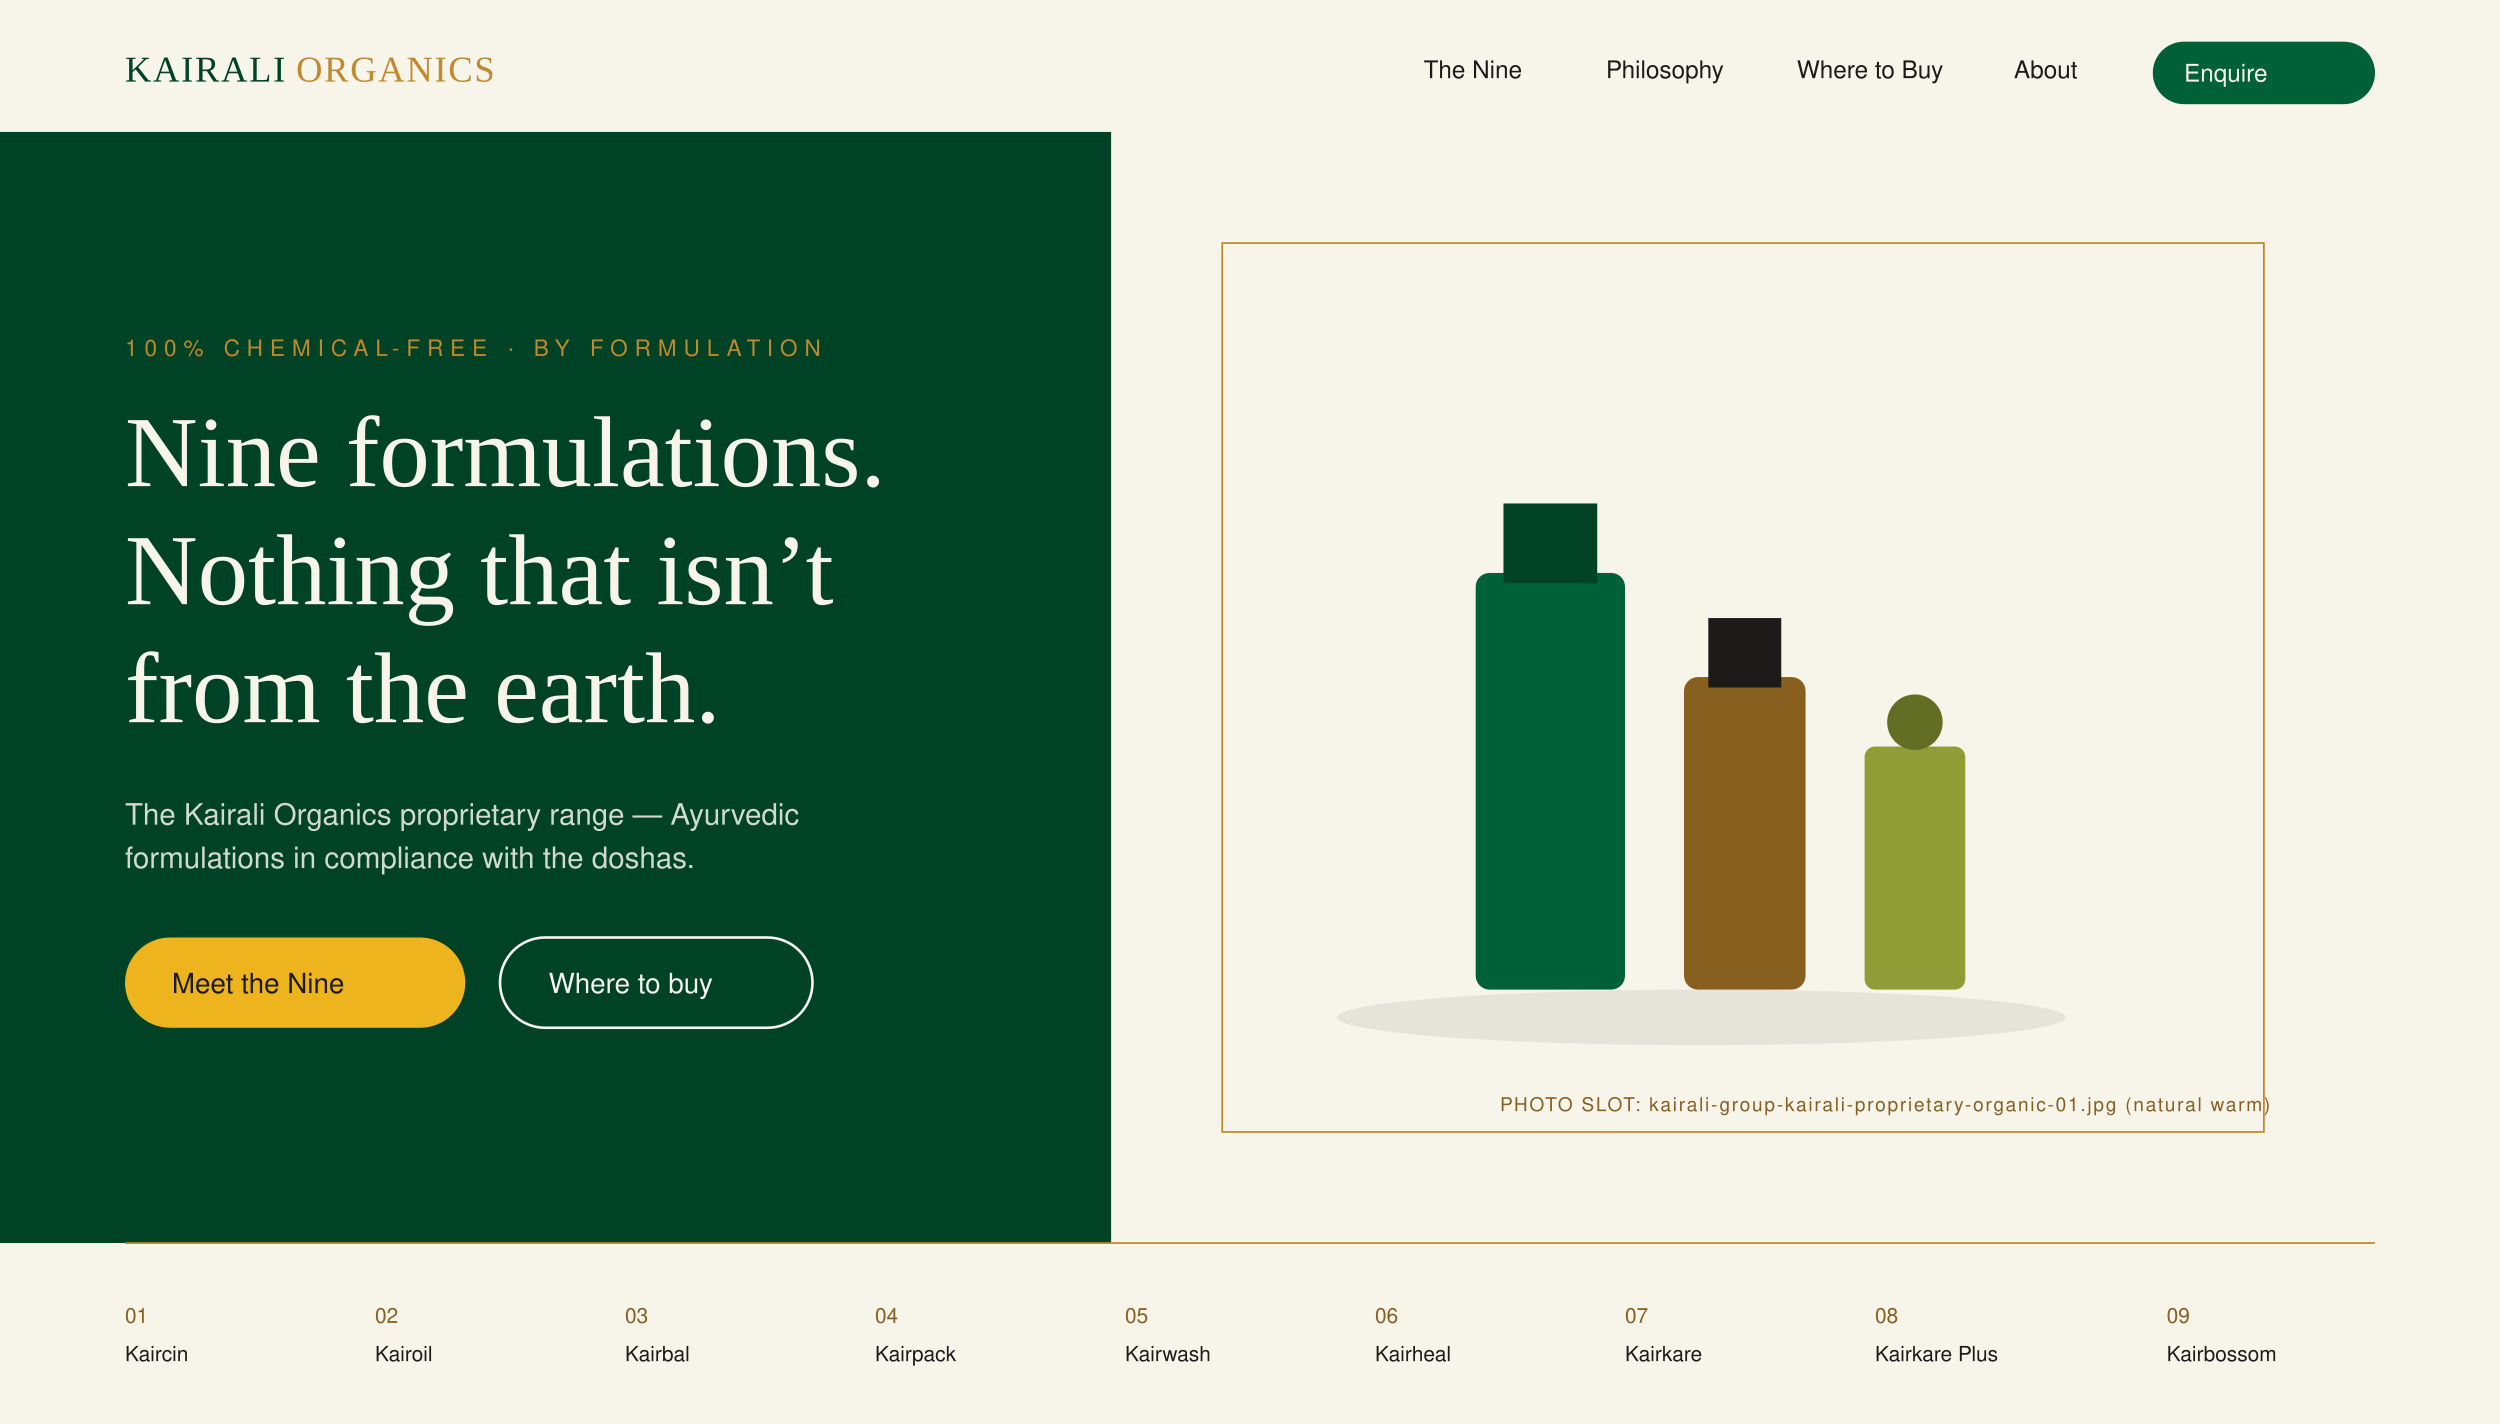
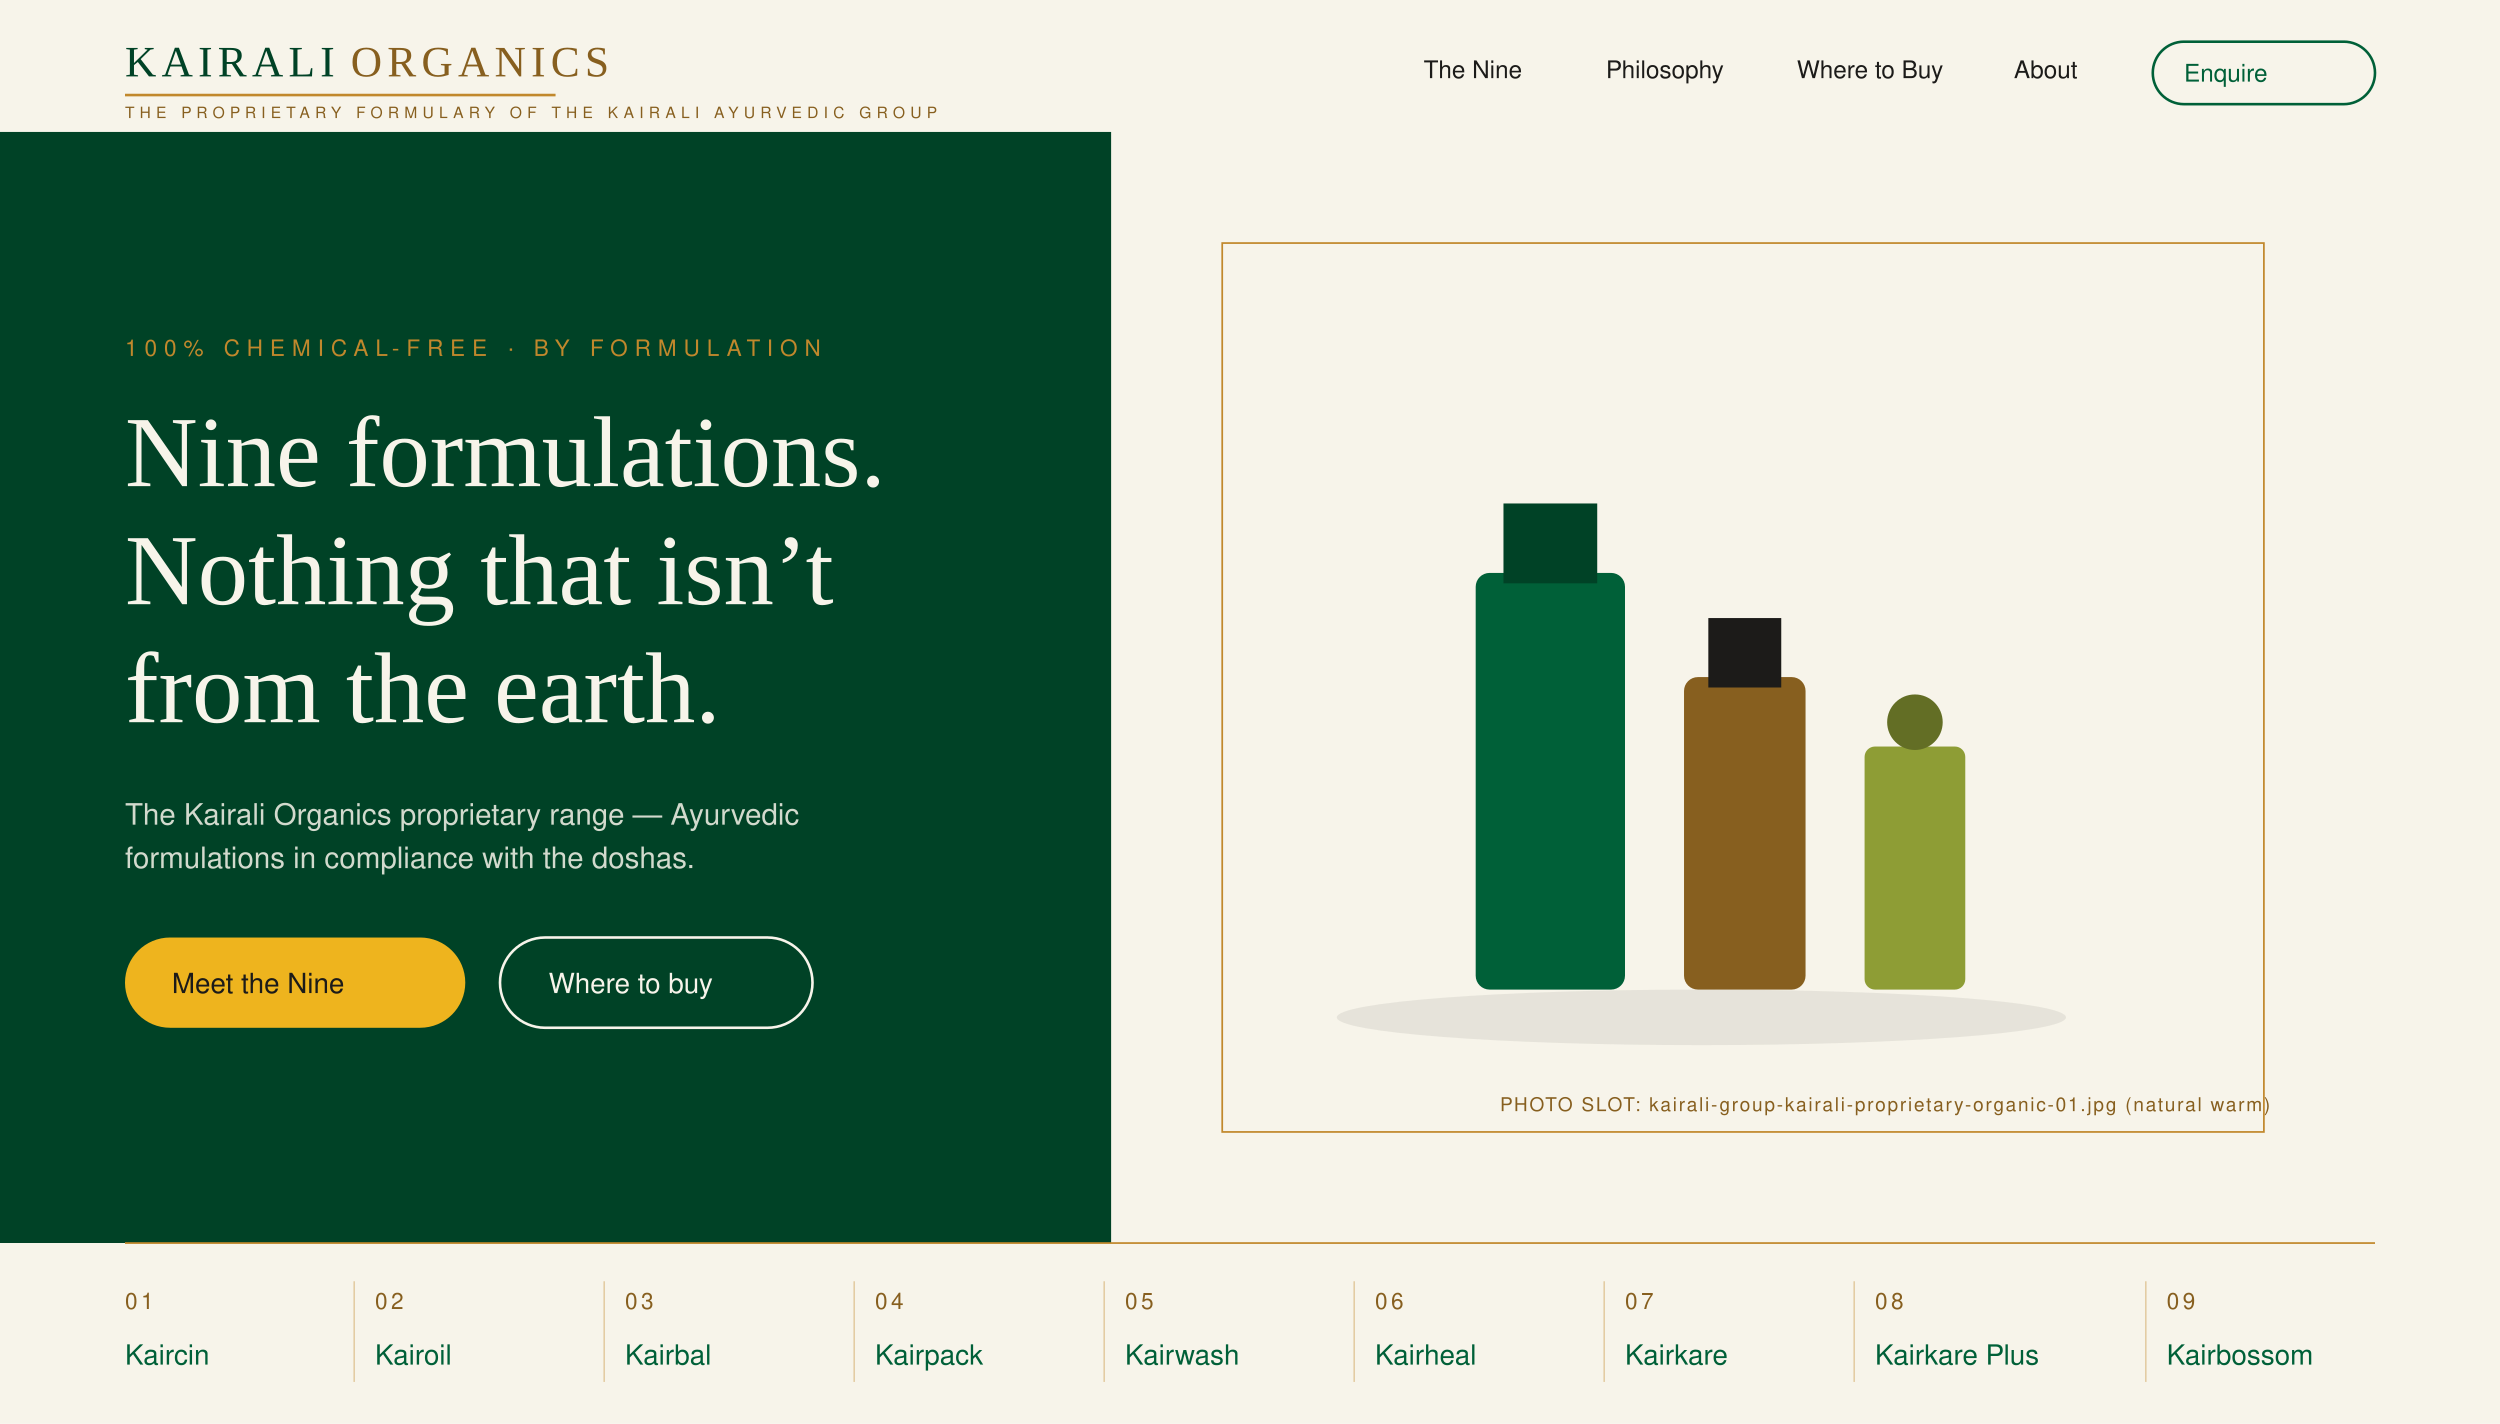
<svg xmlns="http://www.w3.org/2000/svg" viewBox="0 0 1440 820" font-family="Georgia, 'Times New Roman', serif">
  <rect width="1440" height="820" fill="#F7F4EA" />
  <rect width="1440" height="76" fill="#F7F4EA" />
-   <text x="72" y="47" font-size="21" fill="#004226" letter-spacing="1">KAIRALI <tspan fill="#C1882C">ORGANICS</tspan>
+   <text x="72" y="44" font-size="25" fill="#004226" letter-spacing="3">KAIRALI <tspan fill="#875F1F">ORGANICS</tspan>
  </text>
+   <rect x="72" y="54" width="248" height="1.5" fill="#C1882C" />
+   <text x="72" y="68" font-family="Helvetica, Arial, sans-serif" font-size="9" letter-spacing="3" fill="#875F1F">THE PROPRIETARY FORMULARY OF THE KAIRALI AYURVEDIC GROUP</text>
  <g font-family="Helvetica, Arial, sans-serif" font-size="14" fill="#1C1B19">
    <text x="820" y="45">The Nine</text>
    <text x="925" y="45">Philosophy</text>
    <text x="1035" y="45">Where to Buy</text>
    <text x="1160" y="45">About</text>
  </g>
-   <rect x="1240" y="24" rx="18" width="128" height="36" fill="#006038" />
-   <text x="1258" y="47" font-family="Helvetica, Arial, sans-serif" font-size="14" fill="#F7F4EA">Enquire</text>
+   <rect x="1240" y="24" rx="18" width="128" height="36" fill="none" stroke="#006038" stroke-width="1.5" />
+   <text x="1258" y="47" font-family="Helvetica, Arial, sans-serif" font-size="14" fill="#006038">Enquire</text>
  <rect x="0" y="76" width="640" height="640" fill="#004226" />
  <text x="72" y="205" font-family="Helvetica, Arial, sans-serif" font-size="13" letter-spacing="4" fill="#C1882C">100% CHEMICAL-FREE · BY FORMULATION</text>
  <text x="72" y="280" font-size="58" fill="#F7F4EA">Nine formulations.</text>
  <text x="72" y="348" font-size="58" fill="#F7F4EA">Nothing that isn’t</text>
  <text x="72" y="416" font-size="58" fill="#F7F4EA">from the earth.</text>
  <text x="72" y="475" font-family="Helvetica, Arial, sans-serif" font-size="17" fill="#F7F4EA" opacity="0.85">The Kairali Organics proprietary range — Ayurvedic</text>
  <text x="72" y="500" font-family="Helvetica, Arial, sans-serif" font-size="17" fill="#F7F4EA" opacity="0.85">formulations in compliance with the doshas.</text>
  <rect x="72" y="540" rx="26" width="196" height="52" fill="#EEB41E" />
  <text x="99" y="572" font-family="Helvetica, Arial, sans-serif" font-size="16" fill="#1C1B19">Meet the Nine</text>
  <rect x="288" y="540" rx="26" width="180" height="52" fill="none" stroke="#F7F4EA" stroke-width="1.5" />
  <text x="316" y="572" font-family="Helvetica, Arial, sans-serif" font-size="16" fill="#F7F4EA">Where to buy</text>
  <g>
    <rect x="704" y="140" width="600" height="512" fill="#F7F4EA" stroke="#C1882C" stroke-width="1" />
    <rect x="850" y="330" rx="8" width="86" height="240" fill="#006038" />
    <rect x="866" y="290" width="54" height="46" fill="#004226" />
    <rect x="970" y="390" rx="8" width="70" height="180" fill="#875F1F" />
    <rect x="984" y="356" width="42" height="40" fill="#1C1B19" />
    <rect x="1074" y="430" rx="6" width="58" height="140" fill="#8E9D35" />
    <circle cx="1103" cy="416" r="16" fill="#636E25" />
    <ellipse cx="980" cy="586" rx="210" ry="16" fill="#1C1B19" opacity="0.08" />
    <text x="864" y="640" font-family="Helvetica, Arial, sans-serif" font-size="11" fill="#875F1F" letter-spacing="1">PHOTO SLOT: kairali-group-kairali-proprietary-organic-01.jpg (natural warm)</text>
  </g>
  <rect x="0" y="716" width="1440" height="104" fill="#F7F4EA" />
  <line x1="72" y1="716" x2="1368" y2="716" stroke="#C1882C" stroke-width="1" />
-   <g font-family="Helvetica, Arial, sans-serif" font-size="12" fill="#1C1B19">
-     <text x="72" y="762" fill="#875F1F">01</text>
-     <text x="72" y="784">Kaircin</text>
-     <text x="216" y="762" fill="#875F1F">02</text>
-     <text x="216" y="784">Kairoil</text>
-     <text x="360" y="762" fill="#875F1F">03</text>
-     <text x="360" y="784">Kairbal</text>
-     <text x="504" y="762" fill="#875F1F">04</text>
-     <text x="504" y="784">Kairpack</text>
-     <text x="648" y="762" fill="#875F1F">05</text>
-     <text x="648" y="784">Kairwash</text>
-     <text x="792" y="762" fill="#875F1F">06</text>
-     <text x="792" y="784">Kairheal</text>
-     <text x="936" y="762" fill="#875F1F">07</text>
-     <text x="936" y="784">Kairkare</text>
-     <text x="1080" y="762" fill="#875F1F">08</text>
-     <text x="1080" y="784">Kairkare Plus</text>
-     <text x="1248" y="762" fill="#875F1F">09</text>
-     <text x="1248" y="784">Kairbossom</text>
+   <g stroke="#C1882C" stroke-width="0.75" opacity="0.45">
+     <line x1="204" y1="738" x2="204" y2="796" />
+     <line x1="348" y1="738" x2="348" y2="796" />
+     <line x1="492" y1="738" x2="492" y2="796" />
+     <line x1="636" y1="738" x2="636" y2="796" />
+     <line x1="780" y1="738" x2="780" y2="796" />
+     <line x1="924" y1="738" x2="924" y2="796" />
+     <line x1="1068" y1="738" x2="1068" y2="796" />
+     <line x1="1236" y1="738" x2="1236" y2="796" />
+   </g>
+   <g font-family="Helvetica, Arial, sans-serif">
+     <g font-size="13" letter-spacing="2" fill="#875F1F">
+       <text x="72" y="754">01</text>
+       <text x="216" y="754">02</text>
+       <text x="360" y="754">03</text>
+       <text x="504" y="754">04</text>
+       <text x="648" y="754">05</text>
+       <text x="792" y="754">06</text>
+       <text x="936" y="754">07</text>
+       <text x="1080" y="754">08</text>
+       <text x="1248" y="754">09</text>
+     </g>
+     <g font-size="16" fill="#006038">
+       <text x="72" y="786">Kaircin</text>
+       <text x="216" y="786">Kairoil</text>
+       <text x="360" y="786">Kairbal</text>
+       <text x="504" y="786">Kairpack</text>
+       <text x="648" y="786">Kairwash</text>
+       <text x="792" y="786">Kairheal</text>
+       <text x="936" y="786">Kairkare</text>
+       <text x="1080" y="786">Kairkare Plus</text>
+       <text x="1248" y="786">Kairbossom</text>
+     </g>
  </g>
</svg>
